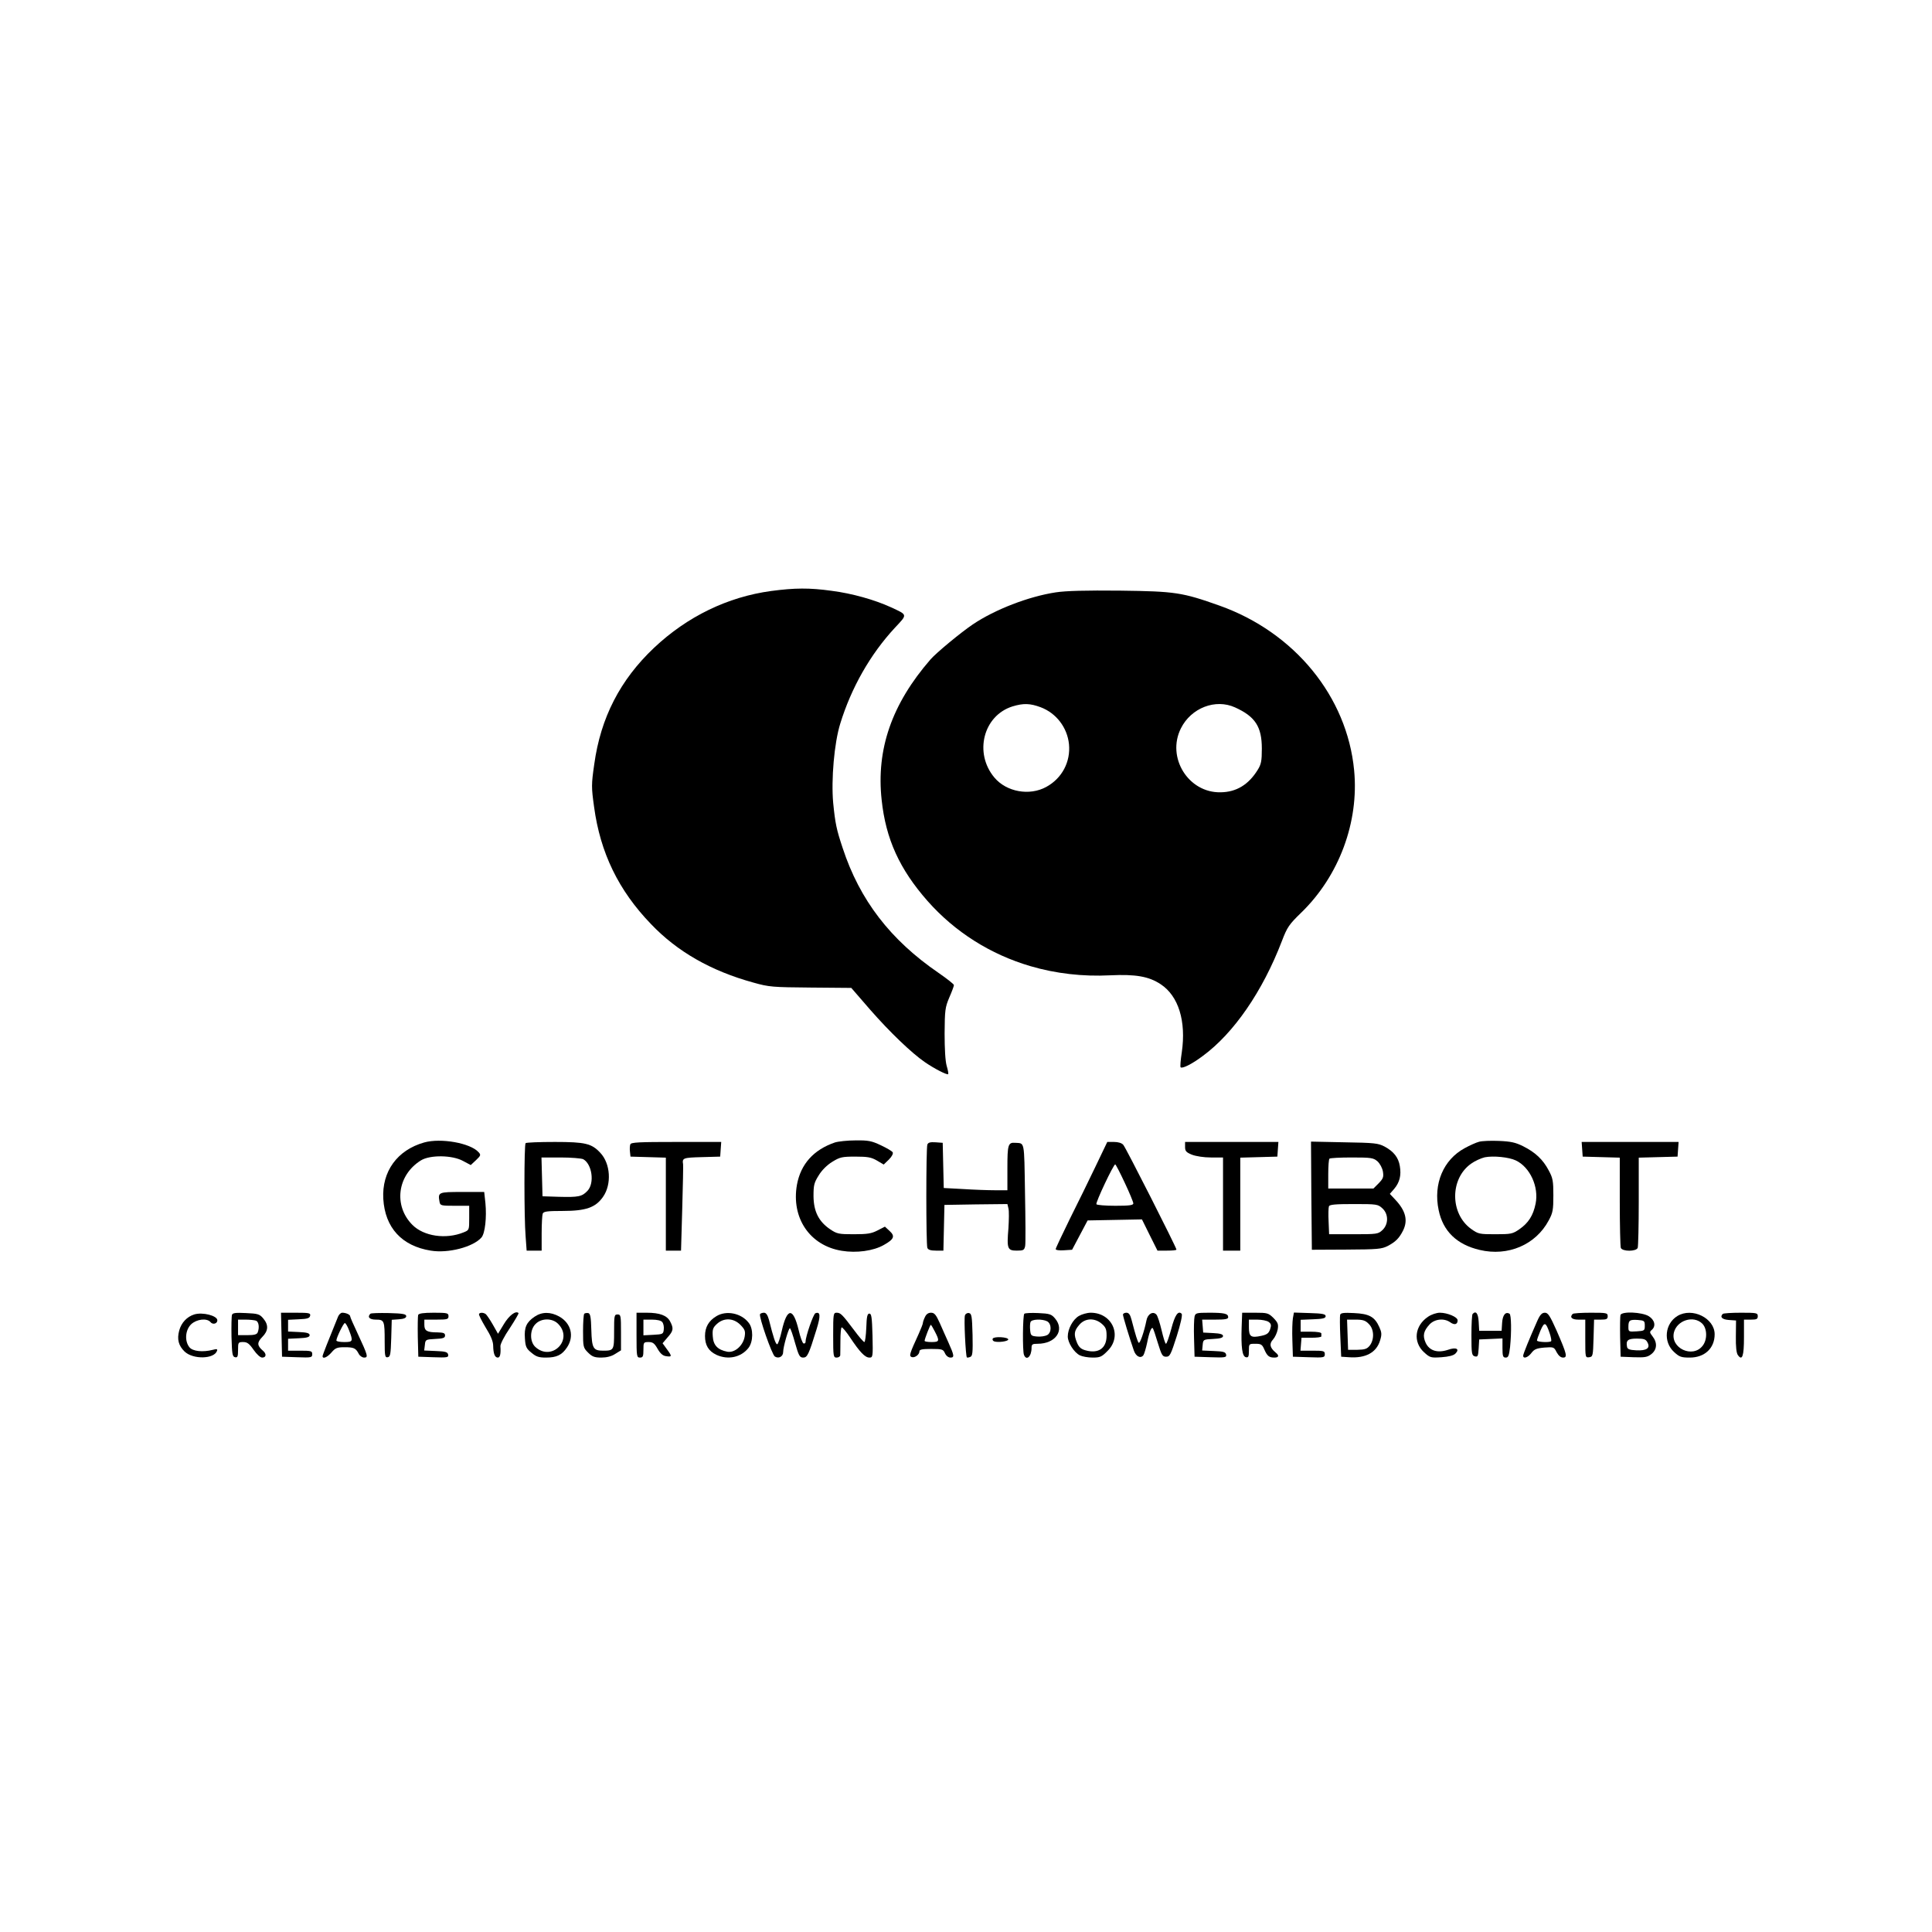
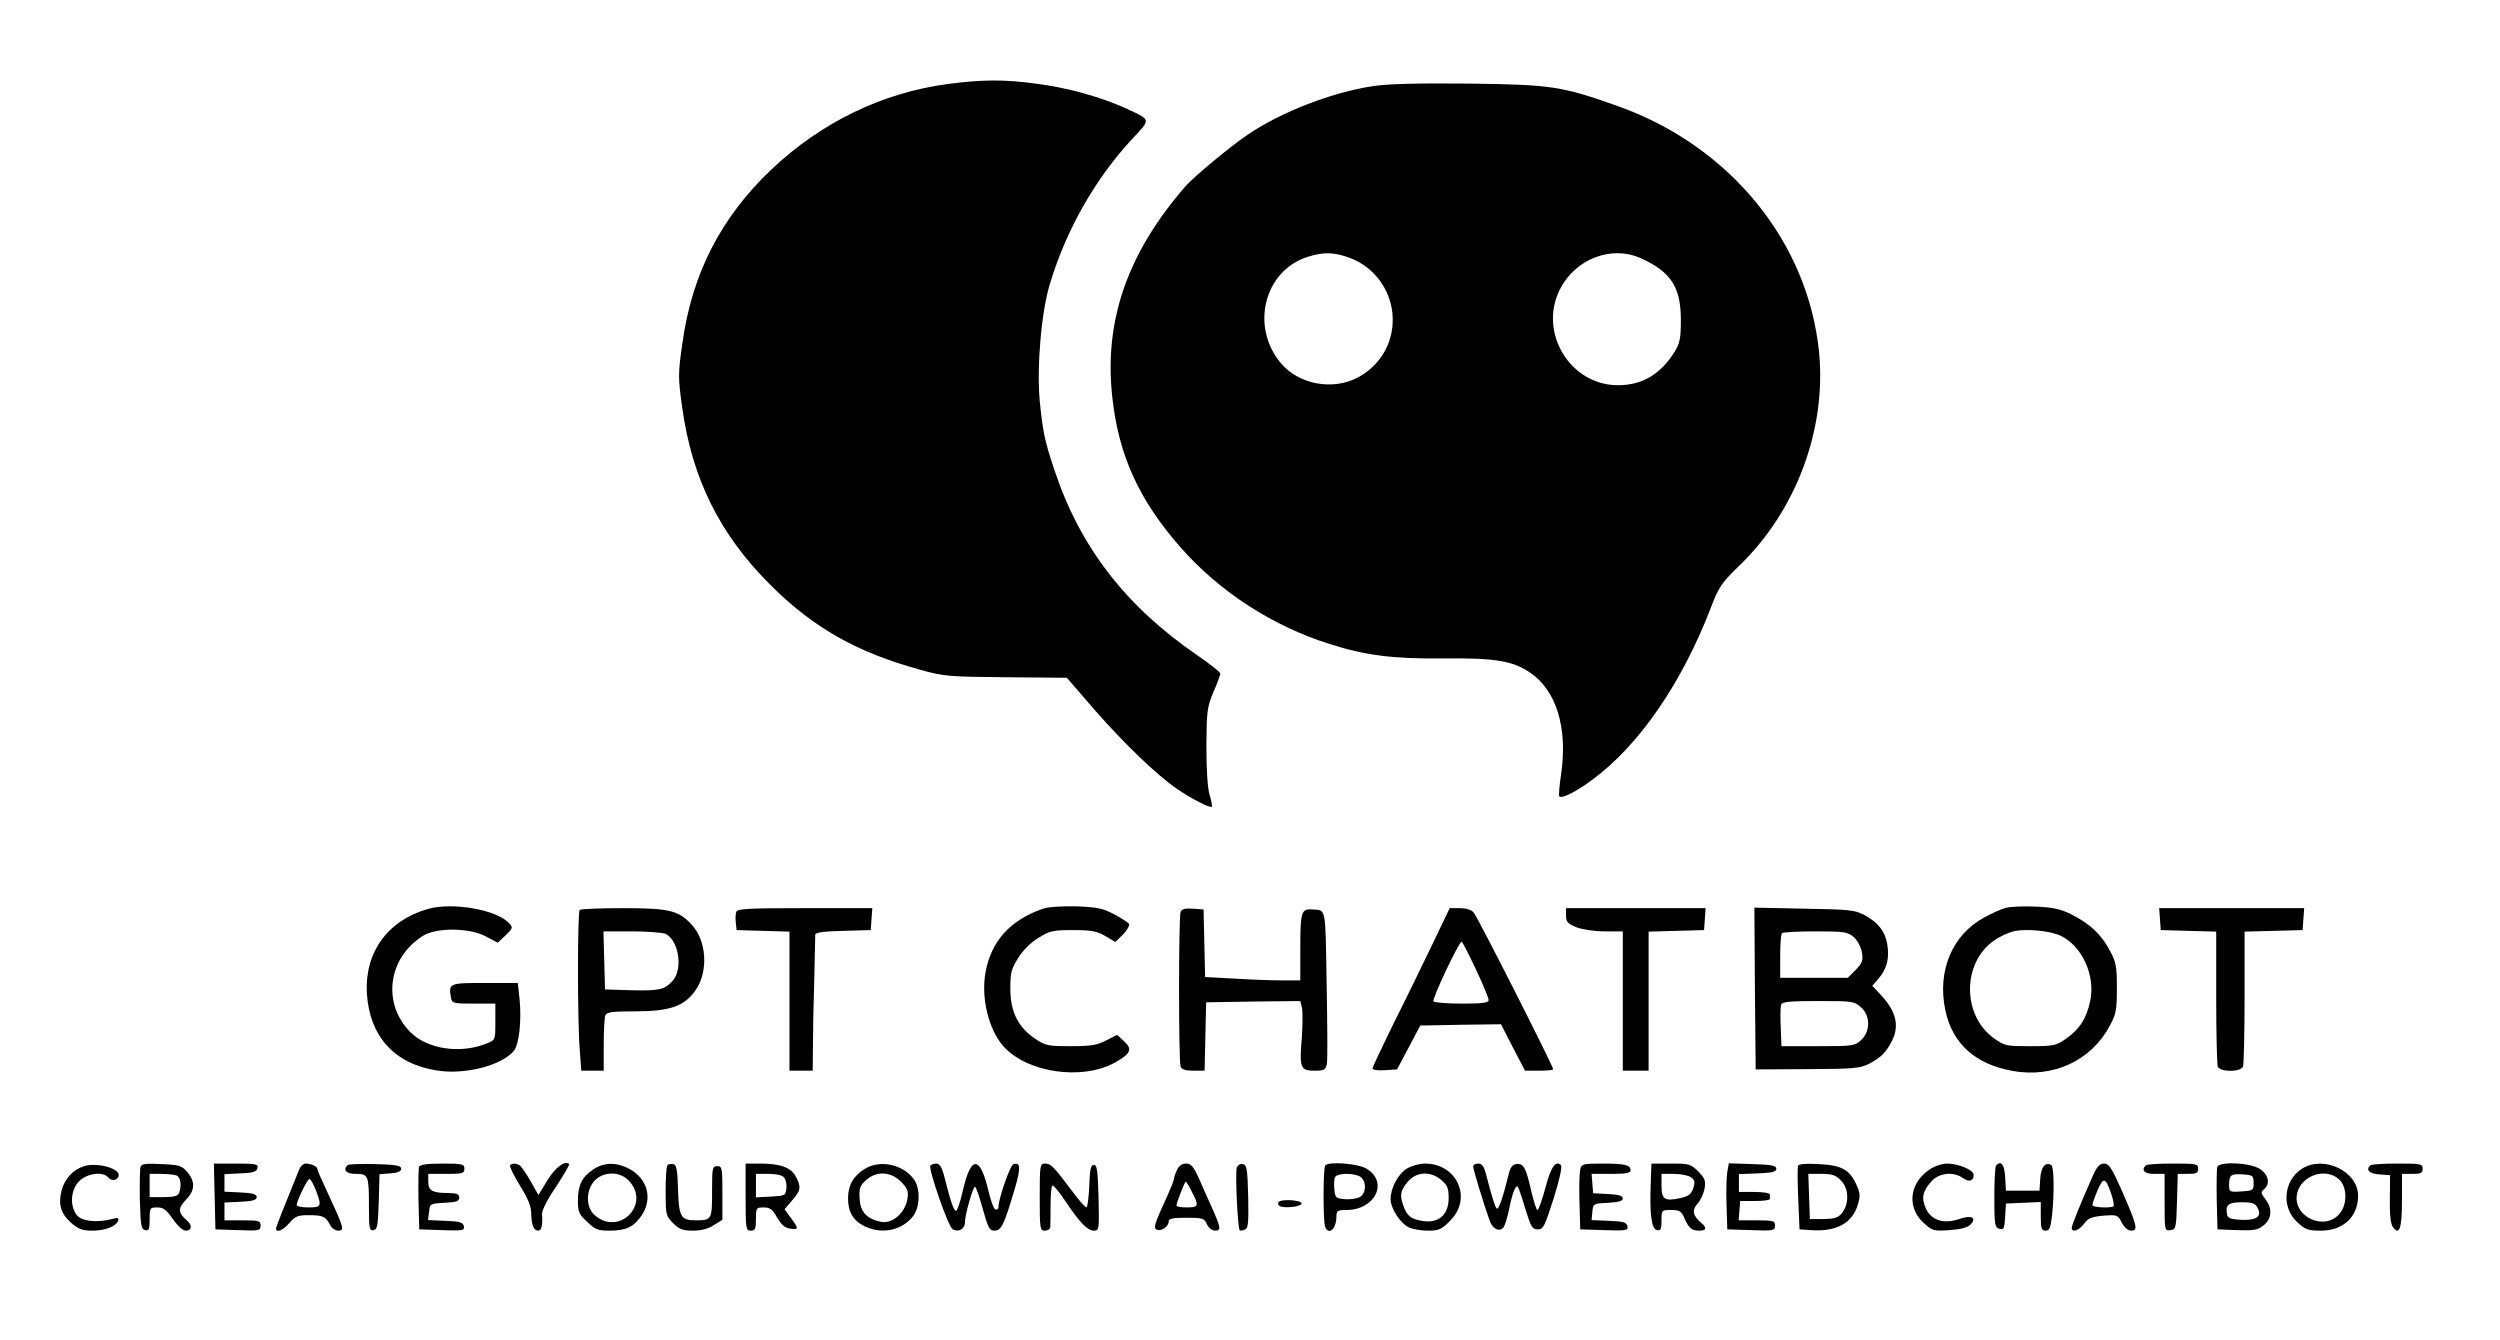
- <svg xmlns="http://www.w3.org/2000/svg" version="1.0" width="1120pt" height="1120pt" viewBox="0 0 1120 1120" preserveAspectRatio="xMidYMid meet">
-   <g transform="translate(0,1120) scale(0.1,-0.1)" fill="#000000" stroke="none">
-     <path d="M4471 7774 c-252 -34 -487 -148 -679 -329 -197 -186 -310 -406 -347 -675 -17 -118 -17 -133 -1 -248 36 -266 142 -484 329 -678 153 -161 350 -273 594 -340 92 -26 112 -27 333 -29 l235 -2 110 -127 c113 -129 239 -250 316 -303 55 -38 129 -76 136 -70 2 3 -2 25 -9 48 -8 28 -12 98 -12 189 1 134 3 150 27 207 15 34 27 67 27 72 0 6 -40 37 -89 71 -279 191 -457 422 -556 724 -36 108 -43 142 -55 262 -12 134 6 347 41 459 64 208 174 402 317 556 74 79 75 73 -24 119 -94 43 -225 80 -343 95 -129 18 -214 17 -350 -1z" />
-     <path d="M6120 7766 c-157 -24 -352 -99 -481 -186 -71 -48 -212 -165 -245 -203 -224 -258 -315 -520 -283 -814 24 -227 104 -402 266 -586 159 -180 365 -310 597 -378 146 -43 304 -61 461 -53 148 7 225 -6 294 -52 103 -68 148 -214 122 -394 -7 -45 -10 -84 -7 -87 9 -10 67 19 128 65 180 132 347 374 459 666 31 81 41 96 112 165 220 213 336 526 307 826 -41 427 -345 799 -780 954 -217 77 -257 83 -575 87 -202 2 -316 -1 -375 -10z m-87 -666 c90 -34 154 -117 164 -214 10 -102 -40 -198 -132 -248 -97 -53 -230 -29 -300 54 -120 142 -65 360 105 413 63 19 101 18 163 -5z m1127 -1 c117 -53 155 -112 155 -239 0 -72 -4 -91 -24 -123 -53 -86 -124 -129 -215 -130 -187 -4 -315 202 -230 371 59 118 200 173 314 121z" />
-     <path d="M2459 4577 c-156 -44 -246 -168 -237 -327 10 -167 107 -273 275 -300 101 -17 246 21 294 76 21 24 31 117 23 200 l-7 64 -128 0 c-138 0 -141 -1 -131 -57 4 -22 9 -23 88 -23 l84 0 0 -71 c0 -70 0 -70 -32 -83 -103 -42 -231 -23 -297 43 -111 111 -88 289 49 374 53 33 182 31 244 -3 l45 -24 31 29 c27 26 29 30 14 46 -48 53 -219 83 -315 56z" />
-     <path d="M4840 4577 c-123 -42 -198 -125 -220 -245 -34 -192 74 -353 260 -383 85 -14 183 -1 244 34 59 33 66 51 33 81 l-27 25 -43 -22 c-35 -18 -58 -22 -137 -22 -88 0 -98 2 -138 29 -66 45 -95 103 -96 191 0 64 3 78 30 121 18 30 48 60 79 79 44 27 56 30 134 30 72 0 92 -4 125 -23 l39 -23 30 29 c18 18 26 35 22 42 -4 7 -35 25 -69 41 -53 25 -72 29 -146 28 -47 0 -101 -6 -120 -12z" />
-     <path d="M8574 4581 c-16 -4 -54 -21 -83 -37 -124 -67 -183 -207 -151 -359 25 -122 105 -200 238 -231 164 -39 325 30 400 171 24 44 27 61 27 145 0 84 -3 101 -27 145 -33 63 -78 105 -148 140 -44 22 -71 28 -140 31 -47 2 -99 0 -116 -5z m213 -108 c83 -39 135 -154 115 -251 -14 -69 -42 -112 -94 -148 -39 -27 -48 -29 -139 -29 -93 0 -99 1 -141 31 -123 89 -123 291 0 378 22 16 58 32 79 37 50 10 140 1 180 -18z" />
-     <path d="M3047 4573 c-9 -8 -9 -431 0 -540 l6 -83 43 0 44 0 0 99 c0 55 3 106 6 115 5 13 25 16 116 16 135 0 191 20 234 82 51 73 43 193 -16 255 -50 54 -87 63 -263 63 -90 0 -167 -3 -170 -7z m334 -93 c51 -28 67 -138 25 -183 -32 -34 -52 -38 -166 -35 l-95 3 -3 113 -3 112 111 0 c61 0 120 -5 131 -10z" />
-     <path d="M3654 4566 c-3 -8 -4 -27 -2 -43 l3 -28 103 -3 102 -3 0 -269 0 -270 44 0 44 0 7 243 c4 133 6 249 5 257 -6 37 -1 39 108 42 l107 3 3 43 3 42 -261 0 c-215 0 -262 -2 -266 -14z" />
-     <path d="M5376 4565 c-8 -21 -8 -578 0 -599 4 -11 19 -16 50 -16 l43 0 3 133 3 132 182 3 183 2 6 -25 c4 -15 3 -66 0 -115 -10 -119 -6 -130 49 -130 38 0 43 3 48 27 3 15 2 154 -1 310 -5 306 -1 284 -57 288 -41 3 -45 -11 -45 -146 l0 -129 -72 0 c-40 0 -123 3 -185 7 l-112 6 -3 131 -3 131 -41 3 c-31 2 -43 -1 -48 -13z" />
-     <path d="M6351 4438 c-38 -79 -105 -217 -150 -306 -44 -90 -81 -168 -81 -173 0 -6 21 -9 48 -7 l47 3 45 85 45 85 157 3 158 3 45 -91 45 -90 55 0 c30 0 55 2 55 6 0 12 -293 590 -308 607 -9 11 -30 17 -54 17 l-39 0 -68 -142z m169 -94 c28 -59 50 -113 50 -120 0 -11 -23 -14 -104 -14 -58 0 -107 4 -110 9 -6 9 99 231 109 231 3 0 28 -48 55 -106z" />
-     <path d="M6870 4551 c0 -24 6 -31 40 -45 24 -9 69 -16 110 -16 l70 0 0 -270 0 -270 50 0 50 0 0 270 0 269 108 3 107 3 3 43 3 42 -270 0 -271 0 0 -29z" />
-     <path d="M7602 4268 l3 -313 200 1 c182 1 204 3 240 21 45 24 66 44 89 90 29 59 15 115 -47 180 l-30 32 26 30 c31 37 41 78 32 131 -8 50 -36 85 -88 113 -38 20 -58 22 -235 25 l-192 4 2 -314z m383 200 c15 -14 28 -38 32 -60 5 -32 1 -41 -25 -68 l-30 -30 -131 0 -131 0 0 83 c0 46 3 87 7 90 3 4 62 7 129 7 113 0 125 -2 149 -22z m29 -273 c36 -33 36 -92 0 -126 -25 -23 -31 -24 -167 -24 l-142 0 -3 74 c-2 41 -1 80 2 88 4 10 37 13 144 13 134 0 140 -1 166 -25z" />
-     <path d="M9172 4538 l3 -43 108 -3 107 -3 0 -254 c0 -139 3 -260 6 -269 9 -22 89 -22 98 0 3 9 6 130 6 269 l0 254 113 3 112 3 3 43 3 42 -281 0 -281 0 3 -42z" />
-     <path d="M1126 3580 c-42 -13 -75 -48 -87 -93 -14 -51 -4 -88 31 -122 49 -47 172 -44 188 4 4 11 -2 12 -24 6 -58 -15 -117 -9 -136 15 -29 36 -24 100 10 133 32 30 91 37 112 13 13 -17 40 -10 40 10 0 27 -86 49 -134 34z" />
-     <path d="M1345 3578 c-3 -8 -4 -66 -3 -128 3 -100 5 -115 21 -118 14 -3 17 4 17 42 0 44 1 46 30 46 23 0 35 -9 60 -45 19 -27 39 -45 50 -45 24 0 26 22 4 40 -34 29 -35 47 -4 79 36 36 38 70 6 108 -21 25 -31 28 -100 31 -59 3 -77 1 -81 -10z m139 -34 c16 -6 21 -39 10 -68 -5 -12 -20 -16 -60 -16 l-54 0 0 45 0 45 44 0 c24 0 51 -3 60 -6z" />
-     <path d="M1632 3463 l3 -128 88 -3 c82 -3 87 -2 87 18 0 18 -6 20 -70 20 l-70 0 0 35 0 34 63 3 c47 2 62 7 62 18 0 11 -15 16 -62 18 l-63 3 0 34 0 34 62 3 c50 2 63 6 66 21 3 15 -6 17 -83 17 l-86 0 3 -127z" />
-     <path d="M1960 3568 c-57 -140 -90 -223 -90 -230 0 -18 27 -7 52 22 22 26 33 30 75 30 54 0 65 -5 82 -37 6 -13 21 -23 32 -23 25 0 22 11 -37 138 -24 51 -44 96 -44 101 0 10 -24 21 -46 21 -8 0 -19 -10 -24 -22z m64 -81 c24 -63 22 -67 -29 -67 -25 0 -45 4 -45 9 0 16 41 101 49 101 5 0 16 -19 25 -43z" />
-     <path d="M2147 3584 c-19 -19 -5 -34 32 -34 49 0 51 -6 51 -127 0 -85 2 -94 18 -91 15 3 17 18 20 110 l3 107 42 3 c29 2 42 8 42 18 0 12 -19 16 -101 18 -55 1 -103 0 -107 -4z" />
-     <path d="M2424 3577 c-2 -7 -3 -65 -2 -128 l3 -114 88 -3 c81 -3 88 -1 85 15 -3 15 -15 19 -71 21 l-68 3 4 32 c3 31 4 32 60 35 46 2 57 6 57 20 0 14 -9 17 -43 18 -62 0 -77 9 -77 44 l0 30 70 0 c63 0 70 2 70 20 0 18 -7 20 -85 20 -61 0 -87 -4 -91 -13z" />
-     <path d="M2777 3583 c-3 -5 15 -39 38 -78 30 -48 44 -81 44 -107 1 -47 10 -68 27 -68 13 0 18 21 15 66 -1 12 23 59 54 104 30 46 53 85 51 88 -16 16 -55 -14 -85 -64 l-34 -56 -30 53 c-17 30 -36 57 -41 61 -14 10 -34 10 -39 1z" />
-     <path d="M3099 3567 c-47 -32 -61 -62 -56 -126 3 -48 8 -59 38 -83 27 -23 43 -28 84 -28 62 0 93 15 122 59 43 64 24 140 -45 179 -51 28 -100 28 -143 -1z m136 -41 c92 -92 -37 -222 -132 -134 -33 31 -32 100 2 133 33 34 96 35 130 1z" />
-     <path d="M3387 3584 c-4 -4 -7 -50 -7 -101 0 -91 1 -96 29 -124 24 -24 38 -29 77 -29 30 0 59 7 80 21 l34 21 0 104 c0 97 -1 104 -20 104 -19 0 -20 -7 -20 -99 0 -108 -1 -111 -64 -111 -57 0 -65 14 -68 120 -2 76 -6 95 -18 98 -9 1 -19 0 -23 -4z" />
-     <path d="M3690 3460 c0 -123 1 -130 20 -130 17 0 20 7 20 45 0 43 1 45 30 45 24 0 34 -7 52 -39 16 -28 31 -41 50 -43 34 -5 35 -1 3 42 l-24 33 29 34 c34 38 36 52 15 92 -18 35 -60 51 -136 51 l-59 0 0 -130z m149 76 c7 -8 11 -27 9 -43 -3 -27 -6 -28 -60 -31 l-58 -3 0 46 0 45 49 0 c30 0 53 -5 60 -14z" />
-     <path d="M4153 3570 c-45 -27 -66 -64 -66 -115 0 -53 20 -87 66 -109 67 -31 143 -15 186 40 28 36 29 112 1 146 -43 56 -130 73 -187 38z m139 -50 c26 -27 30 -36 25 -68 -9 -53 -58 -96 -101 -88 -56 11 -81 38 -84 89 -3 40 1 51 24 72 40 37 96 35 136 -5z" />
-     <path d="M4406 3582 c-8 -14 69 -235 86 -246 22 -14 48 0 48 26 0 29 31 138 39 138 4 0 17 -38 30 -85 21 -74 27 -85 47 -85 24 0 32 16 78 165 24 78 22 103 -7 92 -12 -5 -57 -134 -57 -165 0 -8 -5 -12 -12 -10 -6 2 -19 37 -28 77 -32 133 -67 132 -98 -4 -10 -44 -22 -79 -27 -78 -9 2 -21 37 -47 141 -8 29 -17 42 -29 42 -10 0 -20 -4 -23 -8z" />
-     <path d="M4830 3460 c0 -123 1 -130 20 -130 11 0 20 6 21 13 0 6 1 45 1 85 0 40 3 74 7 77 4 2 27 -25 50 -60 56 -84 86 -115 111 -115 20 0 21 4 18 128 -3 105 -6 127 -18 127 -12 0 -16 -17 -18 -82 -2 -46 -7 -83 -11 -83 -5 0 -31 30 -59 68 -70 93 -79 102 -102 102 -19 0 -20 -7 -20 -130z" />
-     <path d="M5362 3565 c-7 -14 -12 -30 -12 -35 0 -5 -11 -33 -24 -62 -54 -118 -57 -128 -41 -135 18 -6 45 14 45 33 0 11 17 14 68 14 64 0 70 -2 80 -25 7 -15 20 -25 32 -25 24 0 22 12 -13 90 -11 25 -33 73 -48 108 -23 51 -32 62 -52 62 -16 0 -28 -9 -35 -25z m58 -85 c28 -54 26 -60 -20 -60 -22 0 -40 3 -40 7 0 11 32 93 36 93 2 0 13 -18 24 -40z" />
-     <path d="M5594 3575 c-7 -16 4 -236 11 -244 2 -2 11 -1 20 3 13 5 15 24 13 128 -3 108 -5 123 -21 126 -9 2 -20 -4 -23 -13z" />
-     <path d="M5938 3584 c-9 -9 -11 -215 -2 -238 14 -37 44 -10 44 40 0 21 5 24 35 24 105 0 159 79 101 147 -21 25 -32 28 -97 31 -41 2 -77 0 -81 -4z m133 -44 c26 -15 26 -66 -1 -80 -12 -6 -38 -10 -58 -8 -34 3 -37 6 -40 36 -2 19 -1 40 2 48 6 17 68 19 97 4z" />
-     <path d="M6254 3571 c-35 -21 -64 -75 -64 -119 0 -35 36 -92 70 -109 14 -7 47 -13 74 -13 43 0 53 4 87 39 87 86 27 221 -98 221 -21 0 -52 -9 -69 -19z m133 -45 c23 -20 28 -32 28 -69 0 -73 -47 -106 -122 -85 -26 7 -38 18 -49 43 -20 49 -18 69 12 104 33 40 89 43 131 7z" />
-     <path d="M6510 3579 c0 -11 36 -130 63 -208 12 -35 39 -48 55 -28 5 7 15 40 22 73 12 61 25 93 33 84 3 -3 16 -41 29 -85 22 -71 27 -80 48 -80 22 0 27 11 62 120 22 70 34 123 28 129 -20 20 -39 -7 -60 -88 -13 -47 -26 -86 -31 -86 -4 0 -15 35 -25 78 -10 42 -23 83 -30 91 -20 22 -51 4 -58 -34 -13 -65 -38 -137 -45 -129 -7 9 -16 36 -41 132 -8 31 -16 42 -30 42 -11 0 -20 -5 -20 -11z" />
-     <path d="M6925 3568 c-3 -13 -5 -70 -3 -128 l3 -105 93 -3 c85 -3 93 -1 90 15 -3 15 -15 19 -71 21 l-68 3 3 32 c3 32 4 32 61 35 41 2 57 7 57 17 0 10 -16 15 -57 17 l-58 3 -3 38 -3 37 75 0 c58 0 76 3 76 14 0 21 -23 26 -111 26 -73 0 -79 -2 -84 -22z" />
-     <path d="M7198 3508 c-4 -118 3 -172 25 -176 14 -3 17 4 17 37 0 41 0 41 38 41 32 0 39 -4 51 -32 17 -39 28 -48 59 -48 26 0 29 12 6 30 -33 28 -37 50 -14 75 11 12 23 38 27 58 5 31 1 40 -25 67 -29 28 -35 30 -105 30 l-76 0 -3 -82z m156 29 c15 -11 17 -19 9 -43 -8 -23 -18 -31 -51 -38 -60 -13 -72 -5 -72 49 l0 45 48 0 c27 0 56 -6 66 -13z" />
-     <path d="M7495 3558 c-3 -18 -5 -76 -3 -128 l3 -95 93 -3 c87 -3 92 -2 92 18 0 18 -6 20 -71 20 l-70 0 3 38 3 37 57 0 c32 0 58 3 58 8 0 4 0 12 0 17 0 6 -27 10 -60 10 l-60 0 0 35 0 34 73 3 c56 2 72 6 72 18 0 12 -18 16 -92 18 l-92 3 -6 -33z" />
-     <path d="M7769 3578 c-2 -7 -2 -65 1 -128 l5 -115 45 -3 c97 -7 160 27 181 99 10 33 9 45 -5 76 -27 60 -59 77 -147 81 -58 3 -77 1 -80 -10z m166 -53 c31 -30 33 -89 6 -125 -16 -20 -28 -24 -73 -25 l-53 0 -3 88 -3 87 51 0 c41 0 56 -5 75 -25z" />
-     <path d="M8279 3567 c-78 -52 -89 -146 -24 -206 35 -32 40 -33 101 -29 43 3 70 10 81 21 27 27 5 39 -43 22 -60 -20 -107 -6 -129 40 -19 42 -13 69 23 108 30 31 84 37 120 11 24 -17 42 -12 42 12 0 19 -59 44 -103 44 -19 0 -49 -10 -68 -23z" />
-     <path d="M8537 3583 c-4 -3 -7 -59 -7 -124 0 -107 2 -117 20 -122 17 -4 19 1 22 47 l3 51 68 3 67 3 0 -56 c0 -47 3 -55 19 -55 15 0 19 11 25 61 9 89 7 187 -3 193 -23 14 -40 -7 -43 -52 l-3 -47 -65 0 -65 0 -3 53 c-3 49 -16 65 -35 45z" />
-     <path d="M8912 3543 c-47 -106 -82 -192 -82 -202 0 -20 28 -11 48 16 16 21 29 27 75 31 54 4 56 3 71 -27 11 -20 24 -31 37 -31 27 0 23 18 -37 156 -39 87 -50 104 -68 104 -17 0 -28 -11 -44 -47z m71 -70 c8 -23 12 -45 9 -48 -9 -9 -82 -5 -82 4 0 5 9 31 20 57 23 53 31 51 53 -13z" />
-     <path d="M9117 3583 c-19 -19 -5 -33 33 -33 l40 0 0 -111 c0 -109 0 -110 23 -107 21 3 22 8 25 111 l3 107 39 0 c33 0 40 3 40 20 0 19 -7 20 -98 20 -54 0 -102 -3 -105 -7z" />
-     <path d="M9394 3577 c-2 -7 -3 -65 -2 -128 l3 -114 76 -3 c64 -2 79 0 102 18 33 26 36 66 7 103 -17 22 -18 26 -5 37 26 22 18 58 -17 80 -40 24 -155 29 -164 7z m141 -62 c0 -29 -2 -30 -47 -33 -47 -3 -48 -2 -48 26 0 38 7 43 55 40 37 -3 40 -5 40 -33z m15 -96 c19 -34 -4 -50 -64 -47 -40 2 -52 7 -54 21 -7 37 5 47 57 47 41 0 52 -4 61 -21z" />
-     <path d="M9724 3571 c-73 -45 -83 -150 -20 -208 31 -29 42 -33 92 -33 86 0 144 54 144 135 0 94 -131 158 -216 106z m143 -43 c30 -28 32 -94 3 -130 -58 -74 -188 -13 -166 78 18 70 112 100 163 52z" />
-     <path d="M9987 3583 c-18 -18 -4 -32 35 -35 l42 -3 -1 -92 c-1 -59 3 -98 12 -109 25 -35 35 -5 35 102 l0 104 40 0 c33 0 40 3 40 20 0 19 -7 20 -98 20 -54 0 -102 -3 -105 -7z" />
-     <path d="M5755 3440 c-3 -5 0 -13 8 -16 23 -8 82 0 82 11 0 14 -82 19 -90 5z" />
+ <svg xmlns="http://www.w3.org/2000/svg" version="1.0" width="969pt" height="519pt" viewBox="0 0 969 519" preserveAspectRatio="xMidYMid meet">
+   <g transform="translate(0,519) scale(0.1,-0.1)" fill="#000000" stroke="none">
+     <path d="M3671 4864 c-252 -34 -487 -148 -679 -329 -197 -186 -310 -406 -347 -675 -17 -118 -17 -133 -1 -248 38 -277 146 -495 345 -692 165 -164 333 -259 578 -326 92 -26 112 -27 333 -29 l235 -2 110 -127 c113 -129 239 -250 316 -303 55 -38 129 -76 136 -70 2 3 -2 25 -9 48 -8 28 -12 98 -12 189 1 134 3 150 27 207 15 34 27 67 27 72 0 6 -40 37 -89 71 -279 191 -457 422 -556 724 -36 108 -43 142 -55 262 -12 134 6 347 41 459 64 208 174 402 317 556 74 79 75 73 -24 119 -94 43 -225 80 -343 95 -129 18 -214 17 -350 -1z" />
+     <path d="M5320 4856 c-157 -24 -352 -99 -481 -186 -71 -48 -212 -165 -245 -203 -224 -258 -315 -520 -283 -814 24 -227 104 -402 266 -586 151 -171 355 -303 573 -372 143 -46 250 -59 445 -57 199 2 267 -9 334 -54 103 -68 148 -214 122 -394 -7 -45 -10 -84 -7 -87 9 -10 67 19 128 65 180 132 347 374 459 666 31 81 41 96 112 165 219 212 336 526 308 823 -42 430 -345 802 -781 957 -217 77 -257 83 -575 87 -202 2 -316 -1 -375 -10z m-87 -666 c90 -34 154 -117 164 -214 10 -102 -40 -198 -132 -248 -97 -53 -230 -29 -300 54 -120 142 -65 360 105 413 63 19 101 18 163 -5z m1127 -1 c117 -53 155 -112 155 -239 0 -72 -4 -91 -24 -123 -53 -86 -124 -129 -215 -130 -187 -4 -315 202 -230 371 59 118 200 173 314 121z" />
+     <path d="M1659 1667 c-156 -44 -246 -168 -237 -327 10 -166 106 -273 270 -299 107 -18 250 18 299 75 21 24 31 117 23 200 l-7 64 -128 0 c-138 0 -141 -1 -131 -57 4 -22 9 -23 88 -23 l84 0 0 -71 c0 -70 0 -70 -32 -83 -103 -42 -231 -23 -297 43 -111 111 -88 289 49 374 53 33 182 31 244 -3 l45 -24 31 29 c27 26 29 30 14 46 -48 53 -219 83 -315 56z" />
+     <path d="M4040 1667 c-125 -44 -198 -125 -220 -245 -18 -99 11 -220 68 -286 91 -104 308 -136 436 -63 59 33 66 51 33 81 l-27 25 -43 -22 c-35 -18 -58 -22 -137 -22 -88 0 -98 2 -138 29 -66 45 -95 103 -96 191 0 64 3 78 30 121 18 30 48 60 79 79 44 27 56 30 134 30 72 0 92 -4 125 -23 l39 -23 30 29 c16 17 26 35 23 41 -4 6 -31 23 -59 38 -44 23 -67 27 -147 30 -57 1 -109 -2 -130 -10z" />
+     <path d="M7774 1671 c-16 -4 -54 -21 -83 -37 -124 -67 -183 -207 -151 -359 27 -130 116 -210 261 -236 158 -28 305 40 377 176 24 44 27 61 27 145 0 84 -3 101 -27 145 -33 63 -78 105 -148 140 -44 22 -71 28 -140 31 -47 2 -99 0 -116 -5z m213 -108 c83 -39 135 -154 115 -251 -14 -69 -42 -112 -94 -148 -39 -27 -48 -29 -139 -29 -93 0 -99 1 -141 31 -123 89 -123 291 0 378 22 16 58 32 79 37 50 10 140 1 180 -18z" />
+     <path d="M2247 1663 c-9 -8 -9 -431 0 -540 l6 -83 43 0 44 0 0 99 c0 55 3 106 6 115 5 13 25 16 116 16 135 0 191 20 234 82 51 73 43 193 -16 255 -50 54 -87 63 -263 63 -90 0 -167 -3 -170 -7z m334 -93 c51 -28 67 -138 25 -183 -32 -34 -52 -38 -166 -35 l-95 3 -3 113 -3 112 111 0 c61 0 120 -5 131 -10z" />
+     <path d="M2854 1656 c-3 -8 -4 -27 -2 -43 l3 -28 103 -3 102 -3 0 -269 0 -270 45 0 45 0 1 93 c0 50 2 166 5 257 2 91 4 170 4 177 0 9 31 13 108 15 l107 3 3 43 3 42 -261 0 c-215 0 -262 -2 -266 -14z" />
+     <path d="M4576 1655 c-8 -21 -8 -578 0 -599 4 -11 19 -16 50 -16 l43 0 3 133 3 132 182 3 183 2 6 -25 c4 -15 3 -66 0 -115 -10 -119 -6 -130 49 -130 38 0 43 3 48 27 3 15 2 154 -1 310 -5 306 -1 284 -57 288 -41 3 -45 -11 -45 -146 l0 -129 -72 0 c-40 0 -123 3 -185 7 l-112 6 -3 131 -3 131 -41 3 c-31 2 -43 -1 -48 -13z" />
+     <path d="M5551 1528 c-38 -79 -105 -217 -150 -306 -44 -90 -81 -168 -81 -173 0 -6 21 -9 48 -7 l47 3 45 85 45 85 156 3 157 2 46 -90 47 -90 54 0 c30 0 55 2 55 6 0 12 -293 590 -308 607 -9 11 -30 17 -54 17 l-39 0 -68 -142z m169 -94 c28 -59 50 -113 50 -120 0 -11 -23 -14 -104 -14 -58 0 -107 4 -110 9 -6 9 99 231 109 231 3 0 28 -48 55 -106z" />
+     <path d="M6070 1641 c0 -24 6 -31 40 -45 24 -9 69 -16 110 -16 l70 0 0 -270 0 -270 50 0 50 0 0 270 0 269 108 3 107 3 3 43 3 42 -270 0 -271 0 0 -29z" />
+     <path d="M6802 1358 l3 -313 200 1 c182 1 204 3 240 21 45 24 66 44 89 90 29 59 15 115 -47 180 l-30 32 26 30 c31 37 41 78 32 131 -8 50 -36 85 -88 113 -38 20 -58 22 -235 25 l-192 4 2 -314z m383 200 c15 -14 28 -38 32 -60 5 -32 1 -41 -25 -68 l-30 -30 -131 0 -131 0 0 83 c0 46 3 87 7 90 3 4 62 7 129 7 113 0 125 -2 149 -22z m29 -273 c36 -33 36 -92 0 -126 -25 -23 -31 -24 -167 -24 l-142 0 -3 74 c-2 41 -1 80 2 88 4 10 37 13 144 13 134 0 140 -1 166 -25z" />
+     <path d="M8372 1628 l3 -43 108 -3 107 -3 0 -254 c0 -139 3 -260 6 -269 9 -22 89 -22 98 0 3 9 6 130 6 269 l0 254 113 3 112 3 3 43 3 42 -281 0 -281 0 3 -42z" />
+     <path d="M326 670 c-42 -13 -75 -48 -87 -93 -14 -54 -4 -91 37 -127 28 -24 43 -30 82 -30 51 0 93 17 100 39 4 11 -2 12 -24 6 -58 -15 -117 -9 -136 15 -29 36 -24 100 10 133 32 30 91 37 112 13 13 -17 40 -10 40 10 0 27 -86 49 -134 34z" />
+     <path d="M545 668 c-3 -8 -4 -66 -3 -128 3 -100 5 -115 21 -118 14 -3 17 4 17 42 0 44 1 46 30 46 23 0 35 -9 60 -45 19 -27 39 -45 50 -45 24 0 26 22 4 40 -34 29 -35 47 -4 79 36 36 38 70 6 108 -21 25 -31 28 -100 31 -59 3 -77 1 -81 -10z m139 -34 c16 -6 21 -39 10 -68 -5 -12 -20 -16 -60 -16 l-54 0 0 45 0 45 44 0 c24 0 51 -3 60 -6z" />
+     <path d="M832 553 l3 -128 88 -3 c82 -3 87 -2 87 18 0 18 -6 20 -70 20 l-70 0 0 35 0 34 63 3 c47 2 62 7 62 18 0 11 -15 16 -62 18 l-63 3 0 34 0 34 62 3 c50 2 63 6 66 21 3 15 -6 17 -83 17 l-86 0 3 -127z" />
+     <path d="M1160 658 c-57 -140 -90 -223 -90 -230 0 -18 27 -7 52 22 22 26 33 30 75 30 54 0 65 -5 82 -37 6 -13 21 -23 32 -23 25 0 22 11 -37 138 -24 51 -44 96 -44 101 0 10 -24 21 -46 21 -8 0 -19 -10 -24 -22z m64 -81 c24 -63 22 -67 -29 -67 -25 0 -45 4 -45 9 0 16 41 101 49 101 5 0 16 -19 25 -43z" />
+     <path d="M1347 674 c-19 -19 -5 -34 32 -34 49 0 51 -6 51 -127 0 -85 2 -94 18 -91 15 3 17 18 20 110 l3 107 42 3 c29 2 42 8 42 18 0 12 -19 16 -101 18 -55 1 -103 0 -107 -4z" />
+     <path d="M1624 667 c-2 -7 -3 -65 -2 -128 l3 -114 88 -3 c81 -3 88 -1 85 15 -3 15 -15 19 -71 21 l-68 3 4 32 c3 31 4 32 60 35 46 2 57 6 57 20 0 14 -9 17 -43 18 -62 0 -77 9 -77 44 l0 30 70 0 c63 0 70 2 70 20 0 18 -7 20 -85 20 -61 0 -87 -4 -91 -13z" />
+     <path d="M1977 673 c-3 -5 15 -39 38 -78 30 -48 44 -81 44 -107 1 -47 10 -68 27 -68 13 0 18 21 15 66 -1 12 23 59 54 104 30 46 53 85 51 88 -16 16 -55 -14 -85 -64 l-34 -56 -30 53 c-17 30 -36 57 -41 61 -14 10 -34 10 -39 1z" />
+     <path d="M2299 657 c-43 -29 -59 -60 -59 -121 0 -43 4 -53 36 -82 31 -30 42 -34 87 -34 64 0 94 15 124 59 43 64 24 140 -45 179 -51 28 -100 28 -143 -1z m136 -41 c92 -92 -37 -222 -132 -134 -33 30 -32 96 2 132 33 35 95 37 130 2z" />
+     <path d="M2587 674 c-4 -4 -7 -50 -7 -101 0 -91 1 -96 29 -124 24 -24 38 -29 77 -29 30 0 59 7 80 21 l34 21 0 104 c0 97 -1 104 -20 104 -19 0 -20 -7 -20 -99 0 -108 -1 -111 -64 -111 -57 0 -65 14 -68 120 -2 76 -6 95 -18 98 -9 1 -19 0 -23 -4z" />
+     <path d="M2890 550 c0 -123 1 -130 20 -130 17 0 20 7 20 45 0 43 1 45 30 45 24 0 34 -7 52 -39 16 -28 31 -41 50 -43 34 -5 35 -1 3 42 l-24 33 29 34 c34 38 36 52 15 92 -18 35 -60 51 -136 51 l-59 0 0 -130z m149 76 c7 -8 11 -27 9 -43 -3 -27 -6 -28 -60 -31 l-58 -3 0 46 0 45 49 0 c30 0 53 -5 60 -14z" />
+     <path d="M3353 660 c-45 -27 -66 -64 -66 -115 0 -53 20 -87 66 -109 67 -31 143 -15 186 40 28 36 29 112 1 146 -43 56 -130 73 -187 38z m139 -50 c26 -27 30 -36 25 -68 -9 -53 -58 -96 -101 -88 -56 11 -81 38 -84 89 -3 40 1 51 24 72 40 37 96 35 136 -5z" />
+     <path d="M3606 672 c-8 -14 69 -235 86 -246 22 -14 48 0 48 26 0 29 31 138 39 138 4 0 17 -38 30 -85 21 -75 26 -85 46 -85 26 0 37 22 79 165 23 78 22 103 -7 92 -12 -5 -57 -134 -57 -165 0 -8 -5 -12 -12 -10 -6 2 -19 37 -28 77 -32 133 -67 132 -98 -4 -10 -44 -22 -79 -27 -78 -9 2 -21 37 -47 141 -8 29 -17 42 -29 42 -10 0 -20 -4 -23 -8z" />
+     <path d="M4030 550 c0 -123 1 -130 20 -130 11 0 20 6 21 13 0 6 1 45 1 85 0 40 3 74 7 77 4 2 27 -25 50 -60 56 -84 86 -115 111 -115 20 0 21 4 18 128 -3 105 -6 127 -18 127 -12 0 -16 -17 -18 -82 -2 -46 -7 -83 -11 -83 -5 0 -31 30 -59 68 -70 93 -79 102 -102 102 -19 0 -20 -7 -20 -130z" />
+     <path d="M4562 655 c-7 -14 -12 -30 -12 -35 0 -5 -11 -33 -24 -62 -54 -118 -57 -128 -41 -135 18 -6 45 14 45 33 0 11 17 14 68 14 64 0 70 -2 80 -25 7 -15 20 -25 32 -25 24 0 22 12 -13 90 -11 25 -33 73 -48 108 -23 51 -32 62 -52 62 -16 0 -28 -9 -35 -25z m58 -85 c28 -54 26 -60 -20 -60 -22 0 -40 3 -40 7 0 11 32 93 36 93 2 0 13 -18 24 -40z" />
+     <path d="M4794 665 c-7 -17 3 -235 11 -243 2 -3 11 -2 20 2 13 5 15 24 13 128 -3 108 -5 123 -21 126 -9 2 -20 -4 -23 -13z" />
+     <path d="M5137 673 c-9 -8 -9 -216 -1 -237 14 -37 44 -10 44 40 0 21 5 24 38 24 112 0 165 108 79 160 -32 20 -145 29 -160 13z m134 -43 c26 -15 26 -66 -1 -80 -12 -6 -38 -10 -58 -8 -34 3 -37 6 -40 36 -2 19 -1 40 2 48 6 17 68 19 97 4z" />
+     <path d="M5454 661 c-35 -21 -64 -75 -64 -119 0 -35 36 -92 70 -109 14 -7 47 -13 74 -13 43 0 53 4 87 39 87 86 27 221 -98 221 -21 0 -52 -9 -69 -19z m133 -45 c23 -20 28 -32 28 -69 0 -73 -47 -106 -122 -85 -26 7 -38 18 -49 43 -20 49 -18 69 12 104 33 40 89 43 131 7z" />
+     <path d="M5710 669 c0 -11 36 -130 63 -208 12 -35 39 -48 55 -28 5 7 15 40 22 73 12 61 25 93 33 84 3 -3 16 -41 29 -85 22 -71 27 -80 48 -80 22 0 27 11 62 120 22 70 34 123 28 129 -20 20 -39 -7 -60 -88 -13 -47 -26 -86 -31 -86 -4 0 -15 35 -25 78 -20 88 -29 104 -58 100 -13 -2 -23 -14 -28 -38 -23 -94 -40 -142 -47 -134 -7 9 -16 36 -41 132 -8 31 -16 42 -30 42 -11 0 -20 -5 -20 -11z" />
+     <path d="M6125 658 c-3 -13 -5 -70 -3 -128 l3 -105 93 -3 c85 -3 93 -1 90 15 -3 15 -15 19 -71 21 l-68 3 3 32 c3 32 4 32 61 35 41 2 57 7 57 17 0 10 -16 15 -57 17 l-58 3 -3 38 -3 37 75 0 c58 0 76 3 76 14 0 21 -23 26 -111 26 -73 0 -79 -2 -84 -22z" />
+     <path d="M6398 598 c-4 -118 3 -172 25 -176 14 -3 17 4 17 37 0 41 0 41 38 41 32 0 39 -4 51 -32 17 -39 28 -48 59 -48 26 0 29 12 6 30 -33 28 -37 50 -14 75 11 12 23 38 27 58 5 31 1 40 -25 67 -29 28 -35 30 -105 30 l-76 0 -3 -82z m156 29 c15 -11 17 -19 9 -43 -8 -23 -18 -31 -51 -38 -60 -13 -72 -5 -72 49 l0 45 48 0 c27 0 56 -6 66 -13z" />
+     <path d="M6695 648 c-3 -18 -5 -76 -3 -128 l3 -95 93 -3 c87 -3 92 -2 92 18 0 18 -6 20 -71 20 l-70 0 3 38 3 37 57 0 c32 0 58 3 58 8 0 4 0 12 0 17 0 6 -27 10 -60 10 l-60 0 0 35 0 34 73 3 c56 2 72 6 72 18 0 12 -18 16 -92 18 l-92 3 -6 -33z" />
+     <path d="M6969 671 c-2 -6 -2 -64 1 -128 l5 -118 45 -3 c97 -7 160 27 181 99 10 33 9 45 -5 76 -27 60 -59 77 -147 81 -49 3 -78 0 -80 -7z m166 -56 c31 -30 33 -89 6 -125 -16 -20 -28 -24 -73 -25 l-53 0 -3 88 -3 87 51 0 c41 0 56 -5 75 -25z" />
+     <path d="M7479 657 c-78 -52 -89 -146 -24 -206 35 -32 40 -33 101 -29 43 3 70 10 81 21 27 27 5 39 -43 22 -60 -20 -107 -6 -129 40 -19 42 -13 69 23 108 30 31 84 37 120 11 24 -17 42 -12 42 12 0 19 -59 44 -103 44 -19 0 -49 -10 -68 -23z" />
+     <path d="M7737 673 c-4 -3 -7 -59 -7 -124 0 -107 2 -117 20 -122 17 -4 19 1 22 47 l3 51 68 3 67 3 0 -56 c0 -47 3 -55 19 -55 15 0 19 11 25 61 9 89 7 187 -3 193 -23 14 -40 -7 -43 -52 l-3 -47 -65 0 -65 0 -3 53 c-3 49 -16 65 -35 45z" />
+     <path d="M8112 633 c-47 -106 -82 -192 -82 -202 0 -20 28 -11 48 16 16 21 29 27 75 31 54 4 56 3 71 -27 11 -20 24 -31 37 -31 27 0 23 18 -37 156 -39 87 -50 104 -68 104 -17 0 -28 -11 -44 -47z m71 -70 c8 -23 12 -45 9 -48 -9 -9 -82 -5 -82 4 0 5 9 31 20 57 23 53 31 51 53 -13z" />
+     <path d="M8317 673 c-19 -19 -5 -33 33 -33 l40 0 0 -111 c0 -109 0 -110 23 -107 21 3 22 8 25 111 l3 107 39 0 c33 0 40 3 40 20 0 19 -7 20 -98 20 -54 0 -102 -3 -105 -7z" />
+     <path d="M8594 667 c-2 -7 -3 -65 -2 -128 l3 -114 76 -3 c64 -2 79 0 102 18 33 26 36 66 7 103 -17 22 -18 26 -5 37 26 22 18 58 -17 80 -40 24 -155 29 -164 7z m141 -62 c0 -29 -2 -30 -47 -33 -47 -3 -48 -2 -48 26 0 38 7 43 55 40 37 -3 40 -5 40 -33z m15 -96 c19 -34 -4 -50 -64 -47 -40 2 -52 7 -54 21 -7 37 5 47 57 47 41 0 52 -4 61 -21z" />
+     <path d="M8924 661 c-73 -45 -83 -150 -20 -208 31 -29 42 -33 92 -33 86 0 144 54 144 135 0 94 -131 158 -216 106z m143 -43 c30 -28 32 -94 3 -130 -58 -74 -188 -13 -166 78 18 70 112 100 163 52z" />
+     <path d="M9187 673 c-18 -18 -4 -32 35 -35 l42 -3 -1 -92 c-1 -59 3 -98 12 -109 25 -35 35 -5 35 102 l0 104 40 0 c33 0 40 3 40 20 0 19 -7 20 -98 20 -54 0 -102 -3 -105 -7z" />
+     <path d="M4955 530 c-3 -5 0 -13 8 -16 23 -8 82 0 82 11 0 14 -82 19 -90 5z" />
  </g>
</svg>
